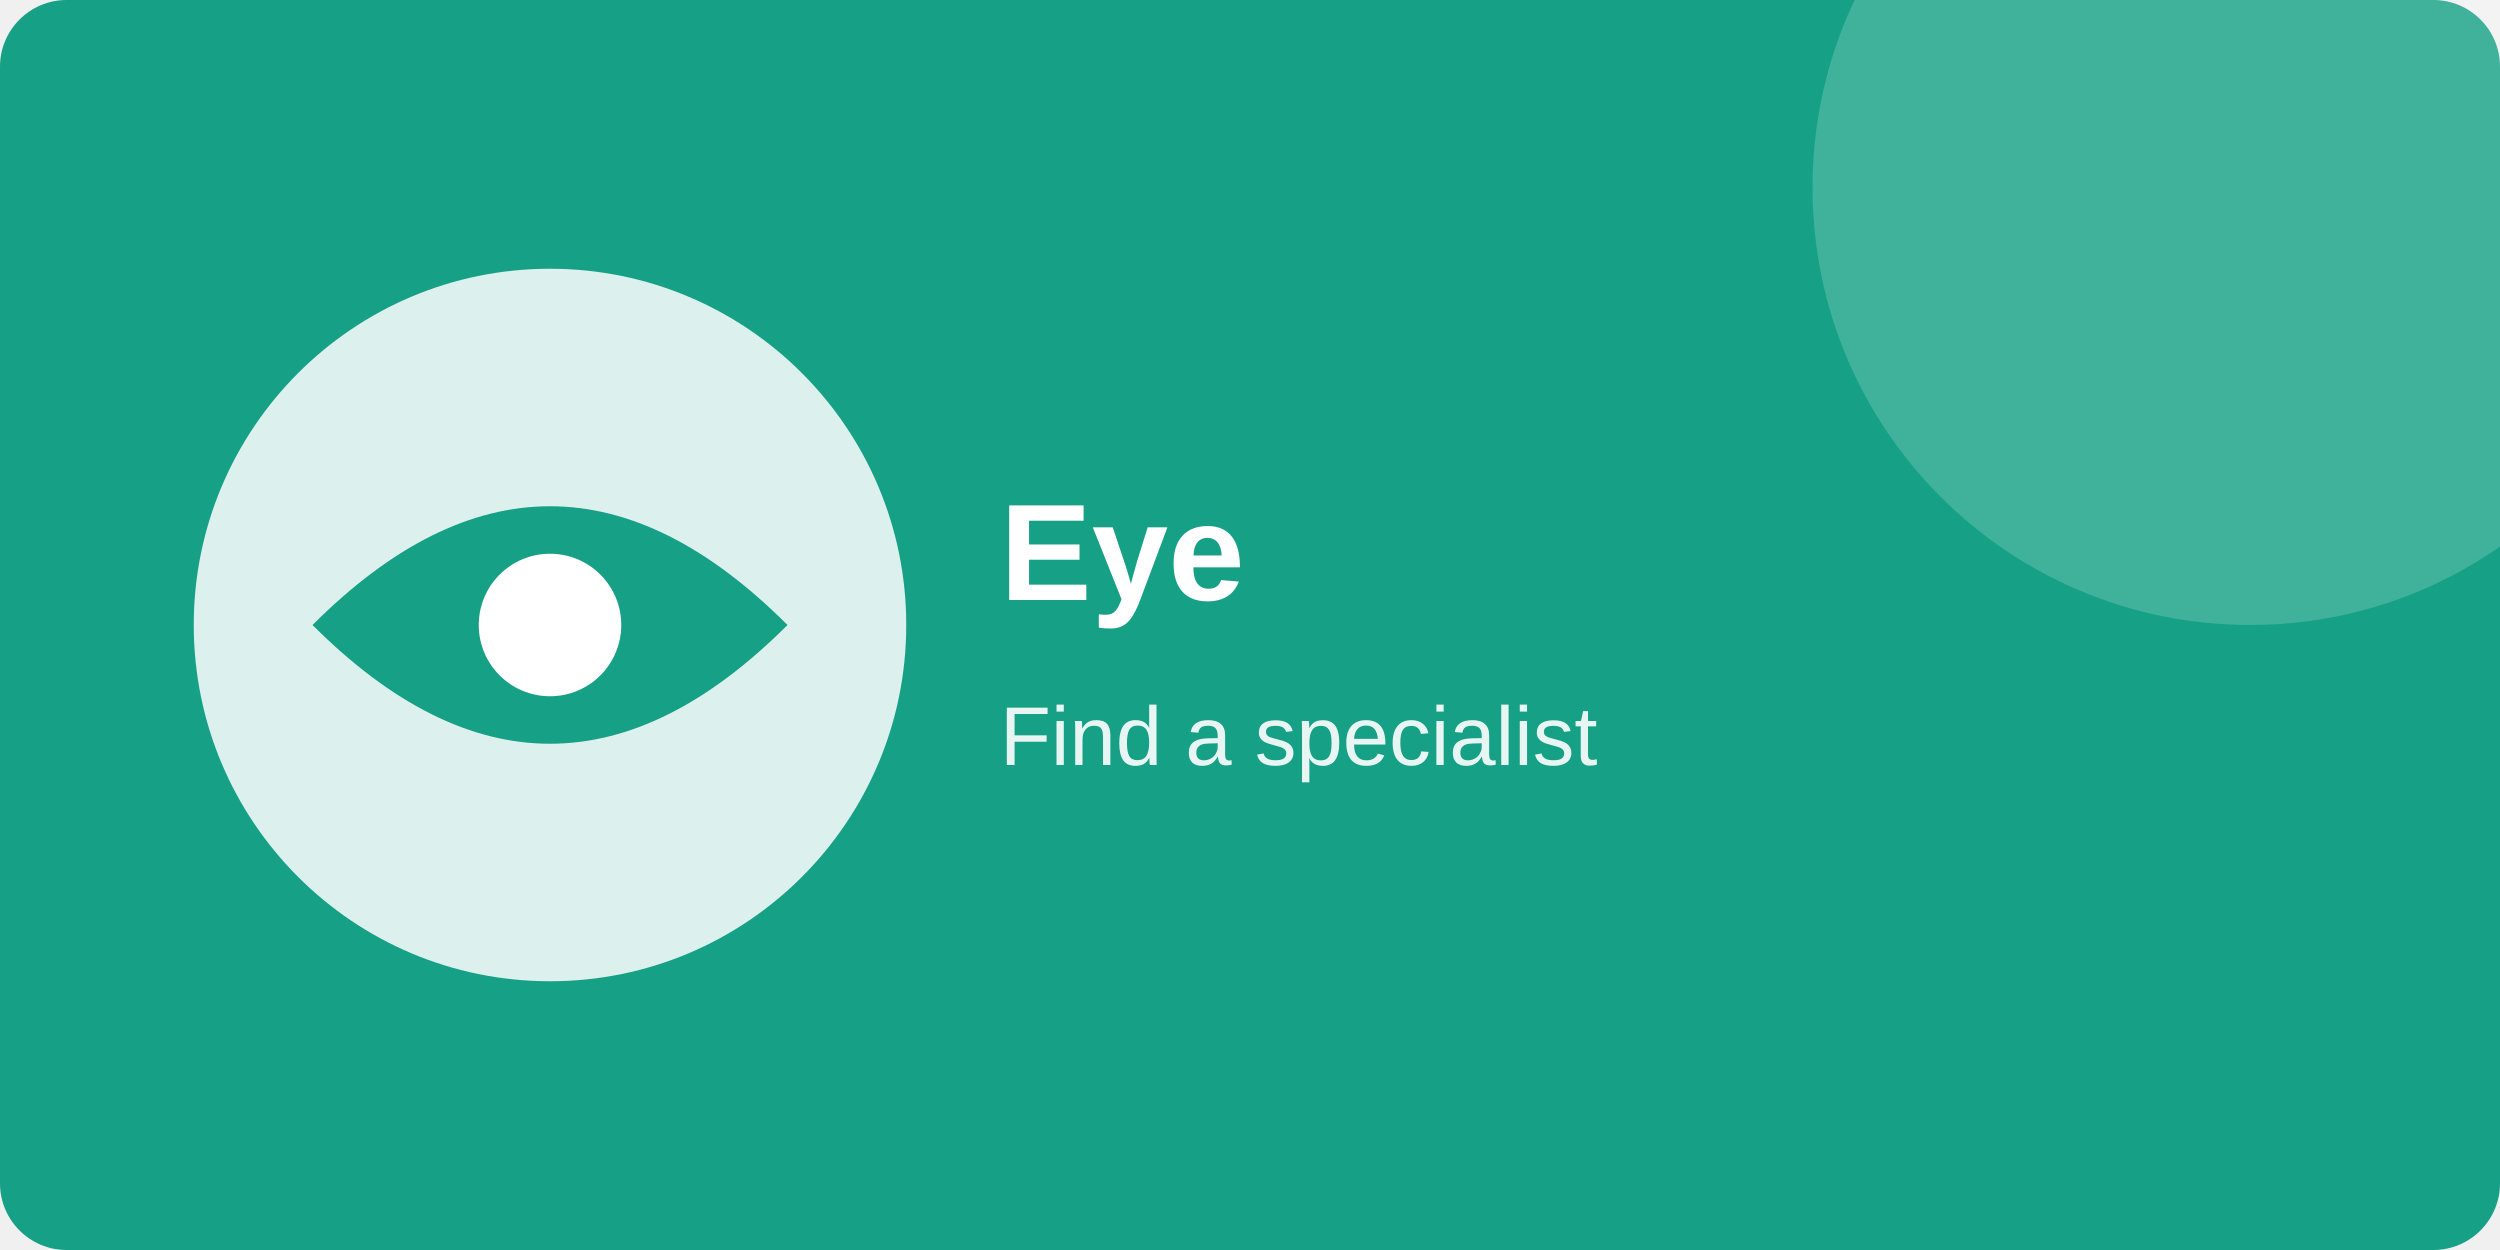
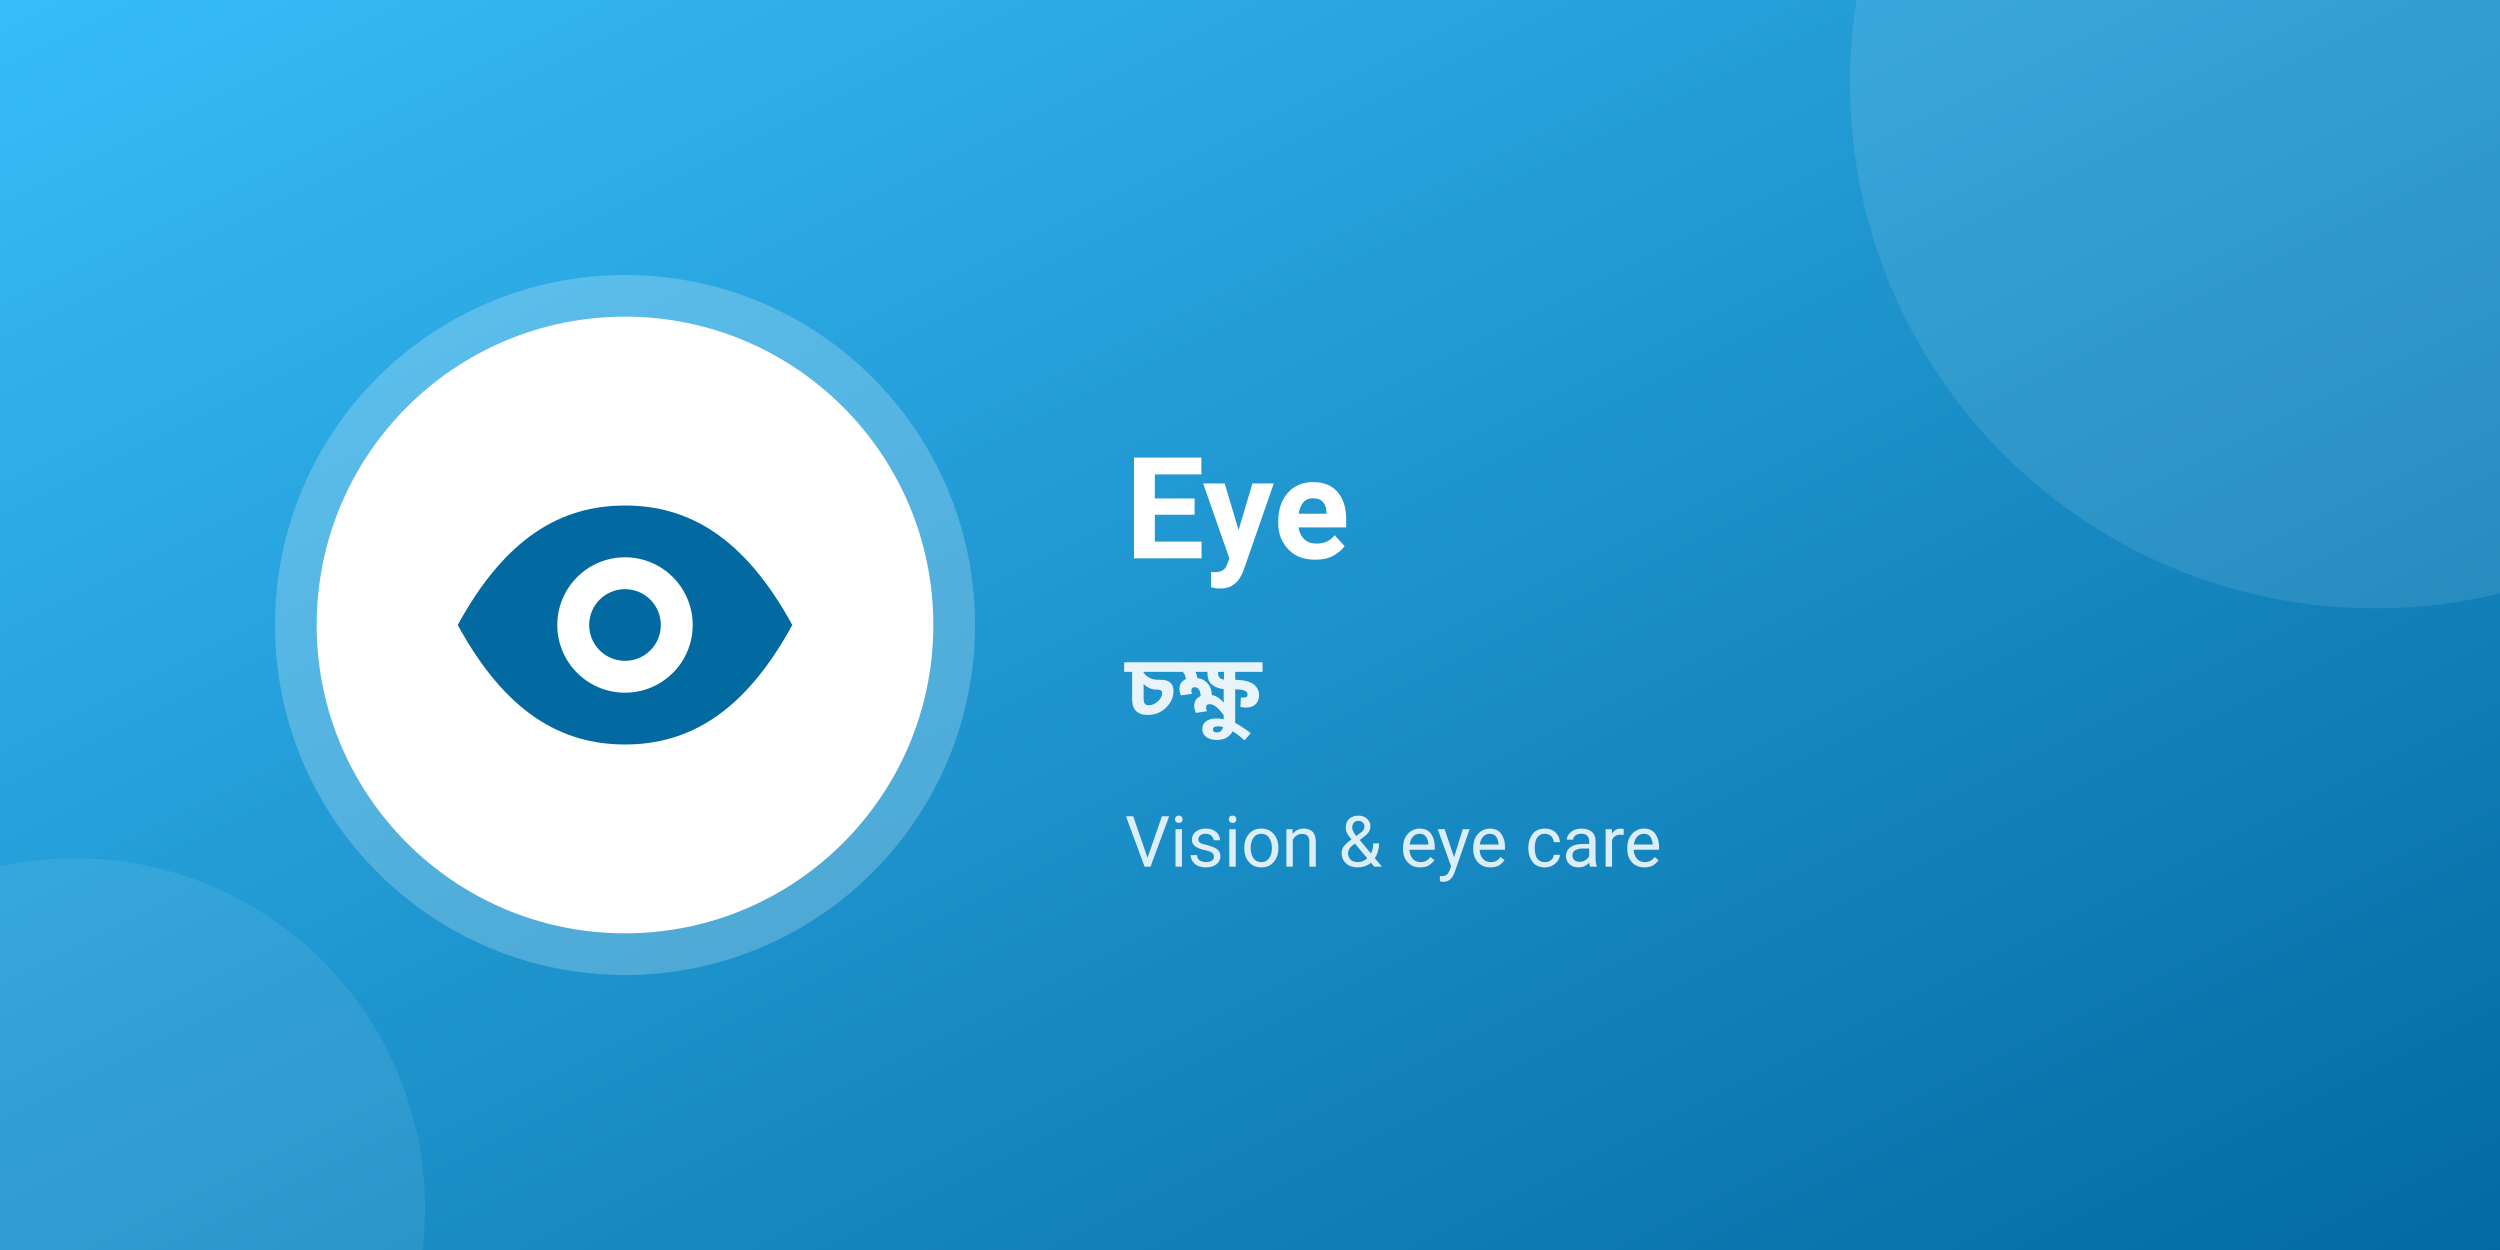
<svg xmlns="http://www.w3.org/2000/svg" width="600" height="300" viewBox="0 0 600 300">
-   <rect width="600" height="300" rx="16" fill="#16A085" />
-   <circle cx="540" cy="45" r="105" fill="#fff" opacity=".18" />
-   <circle cx="132" cy="150" r="85.5" fill="#fff" opacity=".85" />
-   <path d="M75 150Q132 93 189 150Q132 207 75 150z" fill="#16A085" />
-   <circle cx="132" cy="150" r="17.1" fill="#fff" />
-   <text x="240" y="144" font-family="Arial,Helvetica,sans-serif" font-size="33" font-weight="700" fill="#fff" text-anchor="start">Eye</text>
-   <text x="240" y="183.6" font-family="Arial,Helvetica,sans-serif" font-size="20" fill="#fff" opacity=".9" text-anchor="start">Find a specialist</text>
+   <defs>
+     <linearGradient id="g" x1="0" y1="0" x2="1" y2="1">
+       <stop offset="0" stop-color="#38BDF8" />
+       <stop offset="1" stop-color="#0369A1" />
+     </linearGradient>
+   </defs>
+   <rect width="600" height="300" fill="url(#g)" />
+   <circle cx="570" cy="20" r="126" fill="#fff" opacity=".10" />
+   <circle cx="18" cy="290" r="84" fill="#fff" opacity=".08" />
+   <circle cx="150" cy="150" r="84" fill="#fff" opacity=".22" />
+   <circle cx="150" cy="150" r="74" fill="#fff" />
+   <g transform="translate(104.12 104.12) scale(1.911667)" color="#0369A1">
+     <path d="M3 24C9 13 16 9 24 9s15 4 21 15c-6 11-13 15-21 15S9 35 3 24z" fill="currentColor" />
+     <circle cx="24" cy="24" r="8.5" fill="#fff" />
+     <circle cx="24" cy="24" r="4.5" fill="currentColor" />
+   </g>
+   <text x="270" y="134" font-family="'Segoe UI',Roboto,'Helvetica Neue',Arial,sans-serif" font-size="34" font-weight="700" fill="#fff">Eye</text>
+   <text x="270" y="172" font-family="'Nirmala UI','Noto Sans Bengali','Bangla Sangam MN',Vrinda,sans-serif" font-size="21" font-weight="600" fill="#fff" fill-opacity=".9">চক্ষু</text>
+   <text x="270" y="208" font-family="'Segoe UI',Roboto,'Helvetica Neue',Arial,sans-serif" font-size="17" fill="#fff" fill-opacity=".85">Vision &amp; eye care</text>
</svg>
